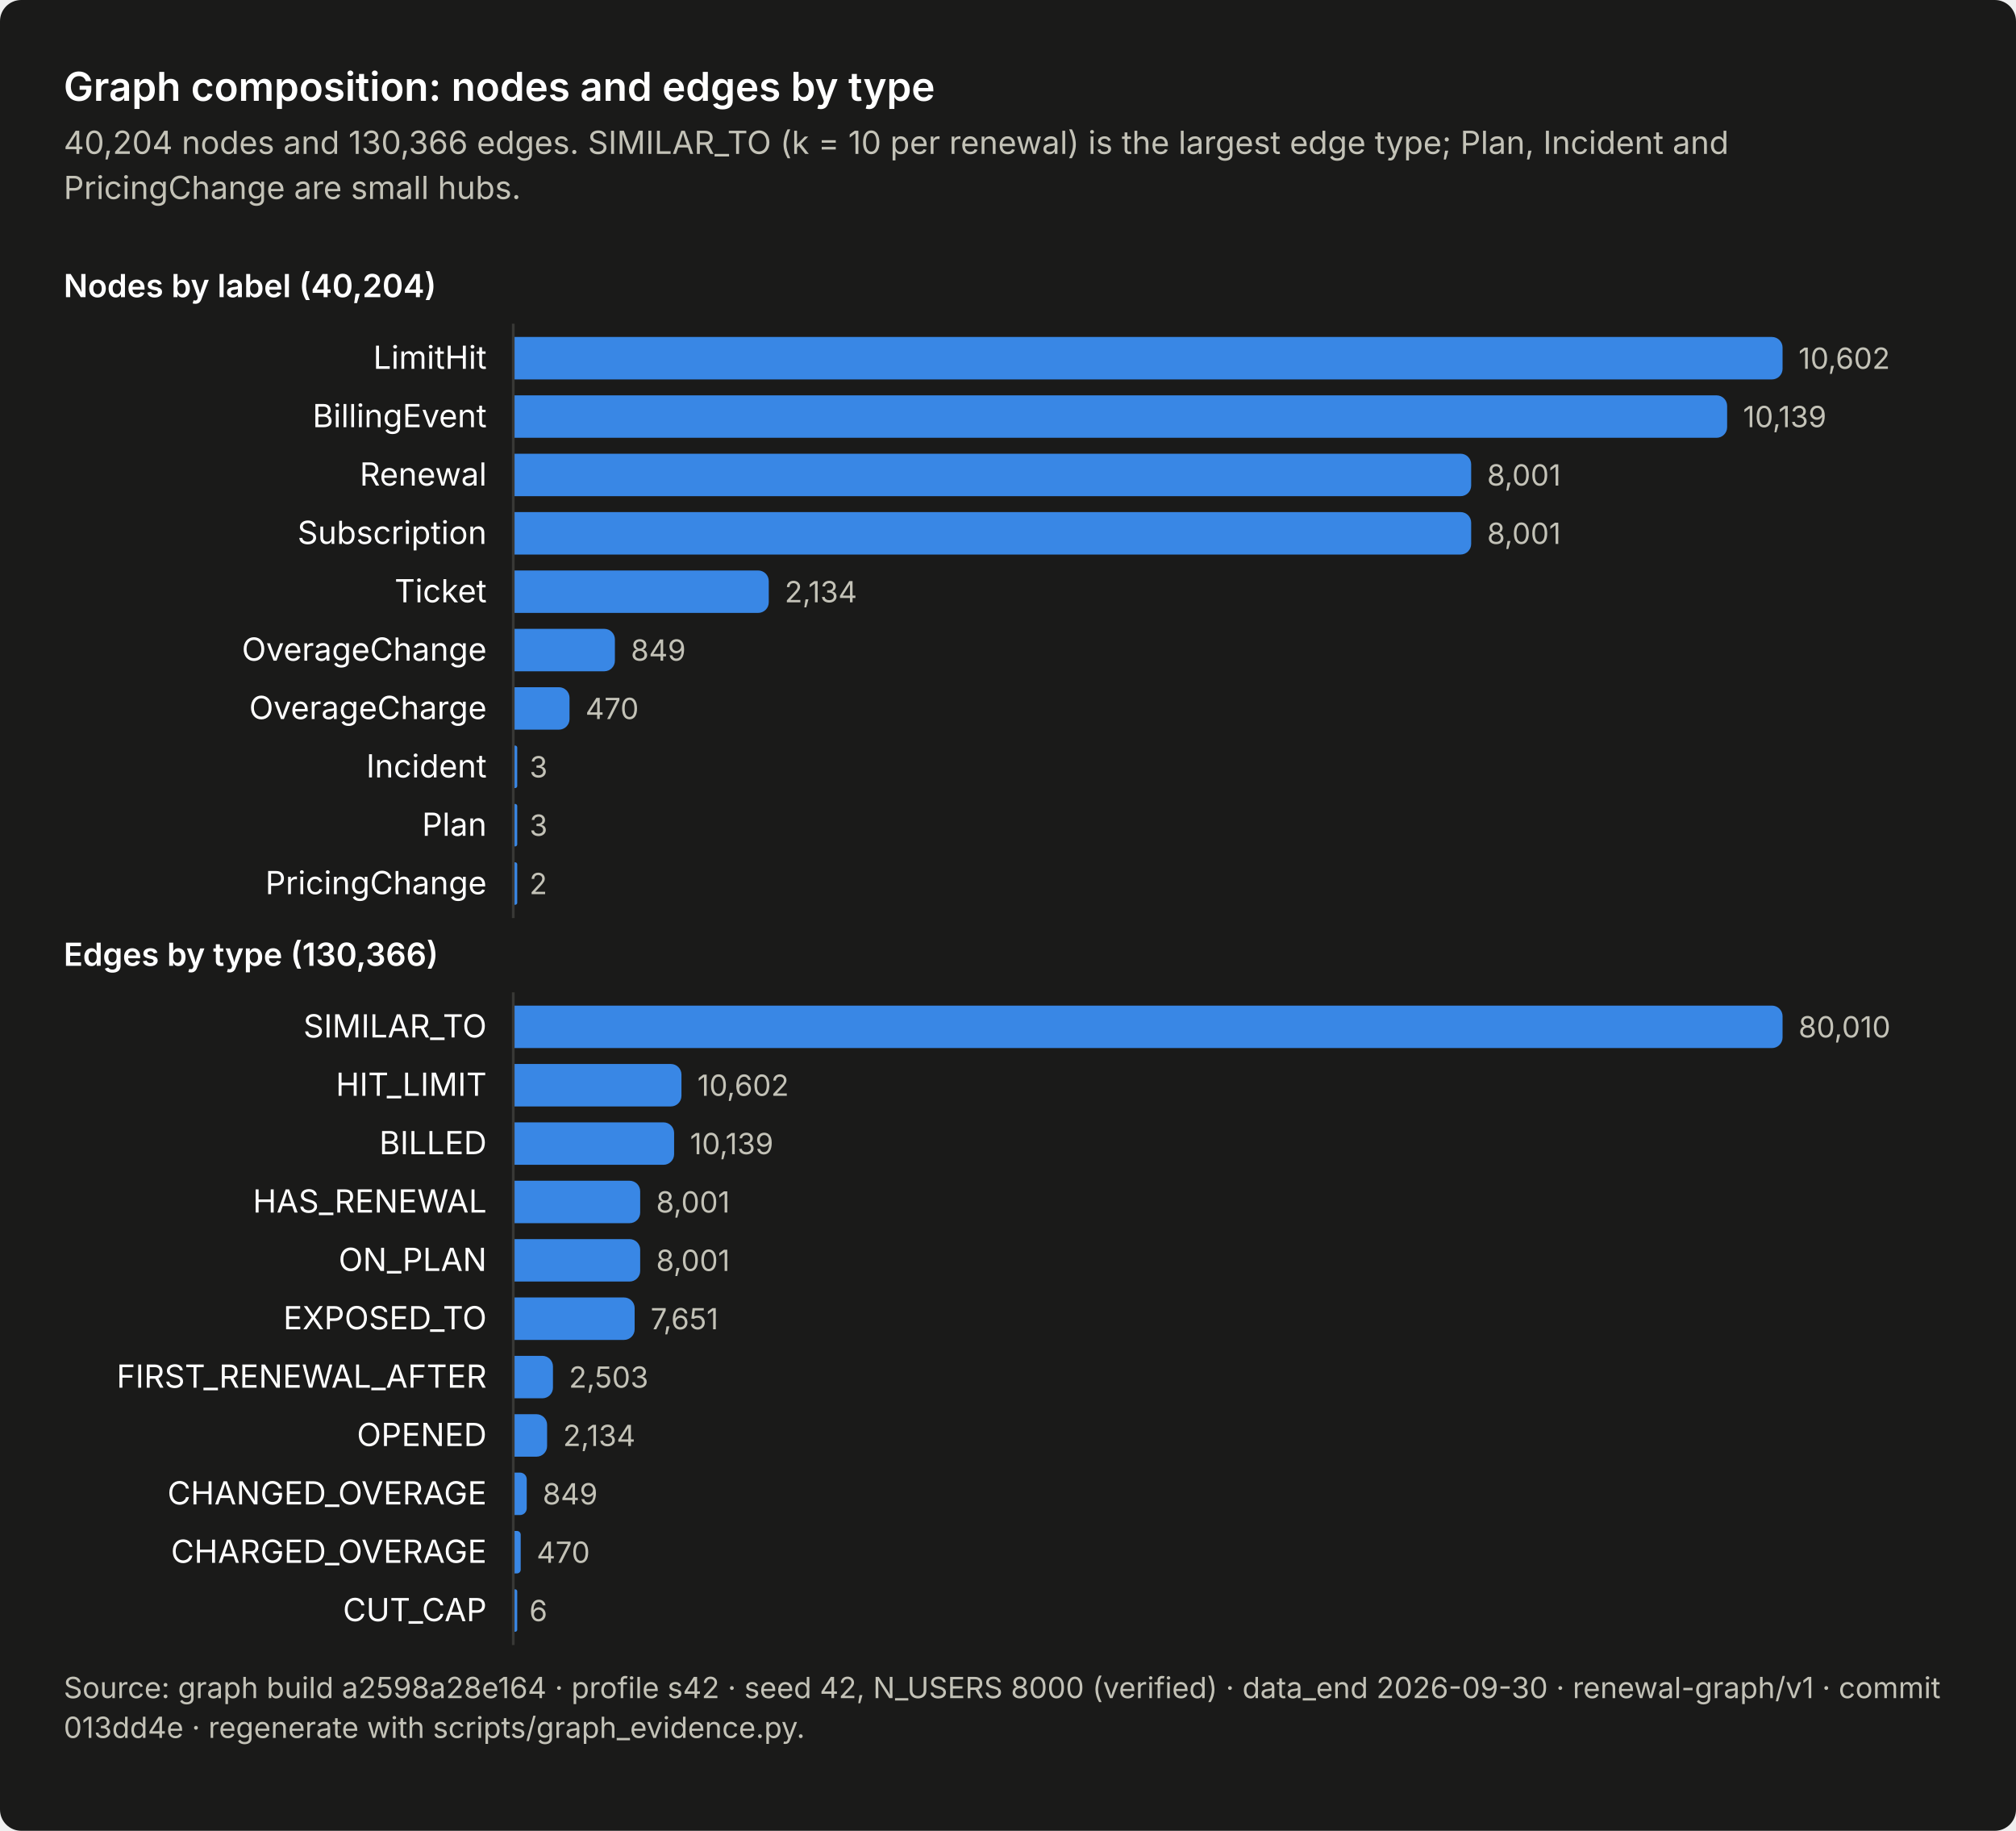
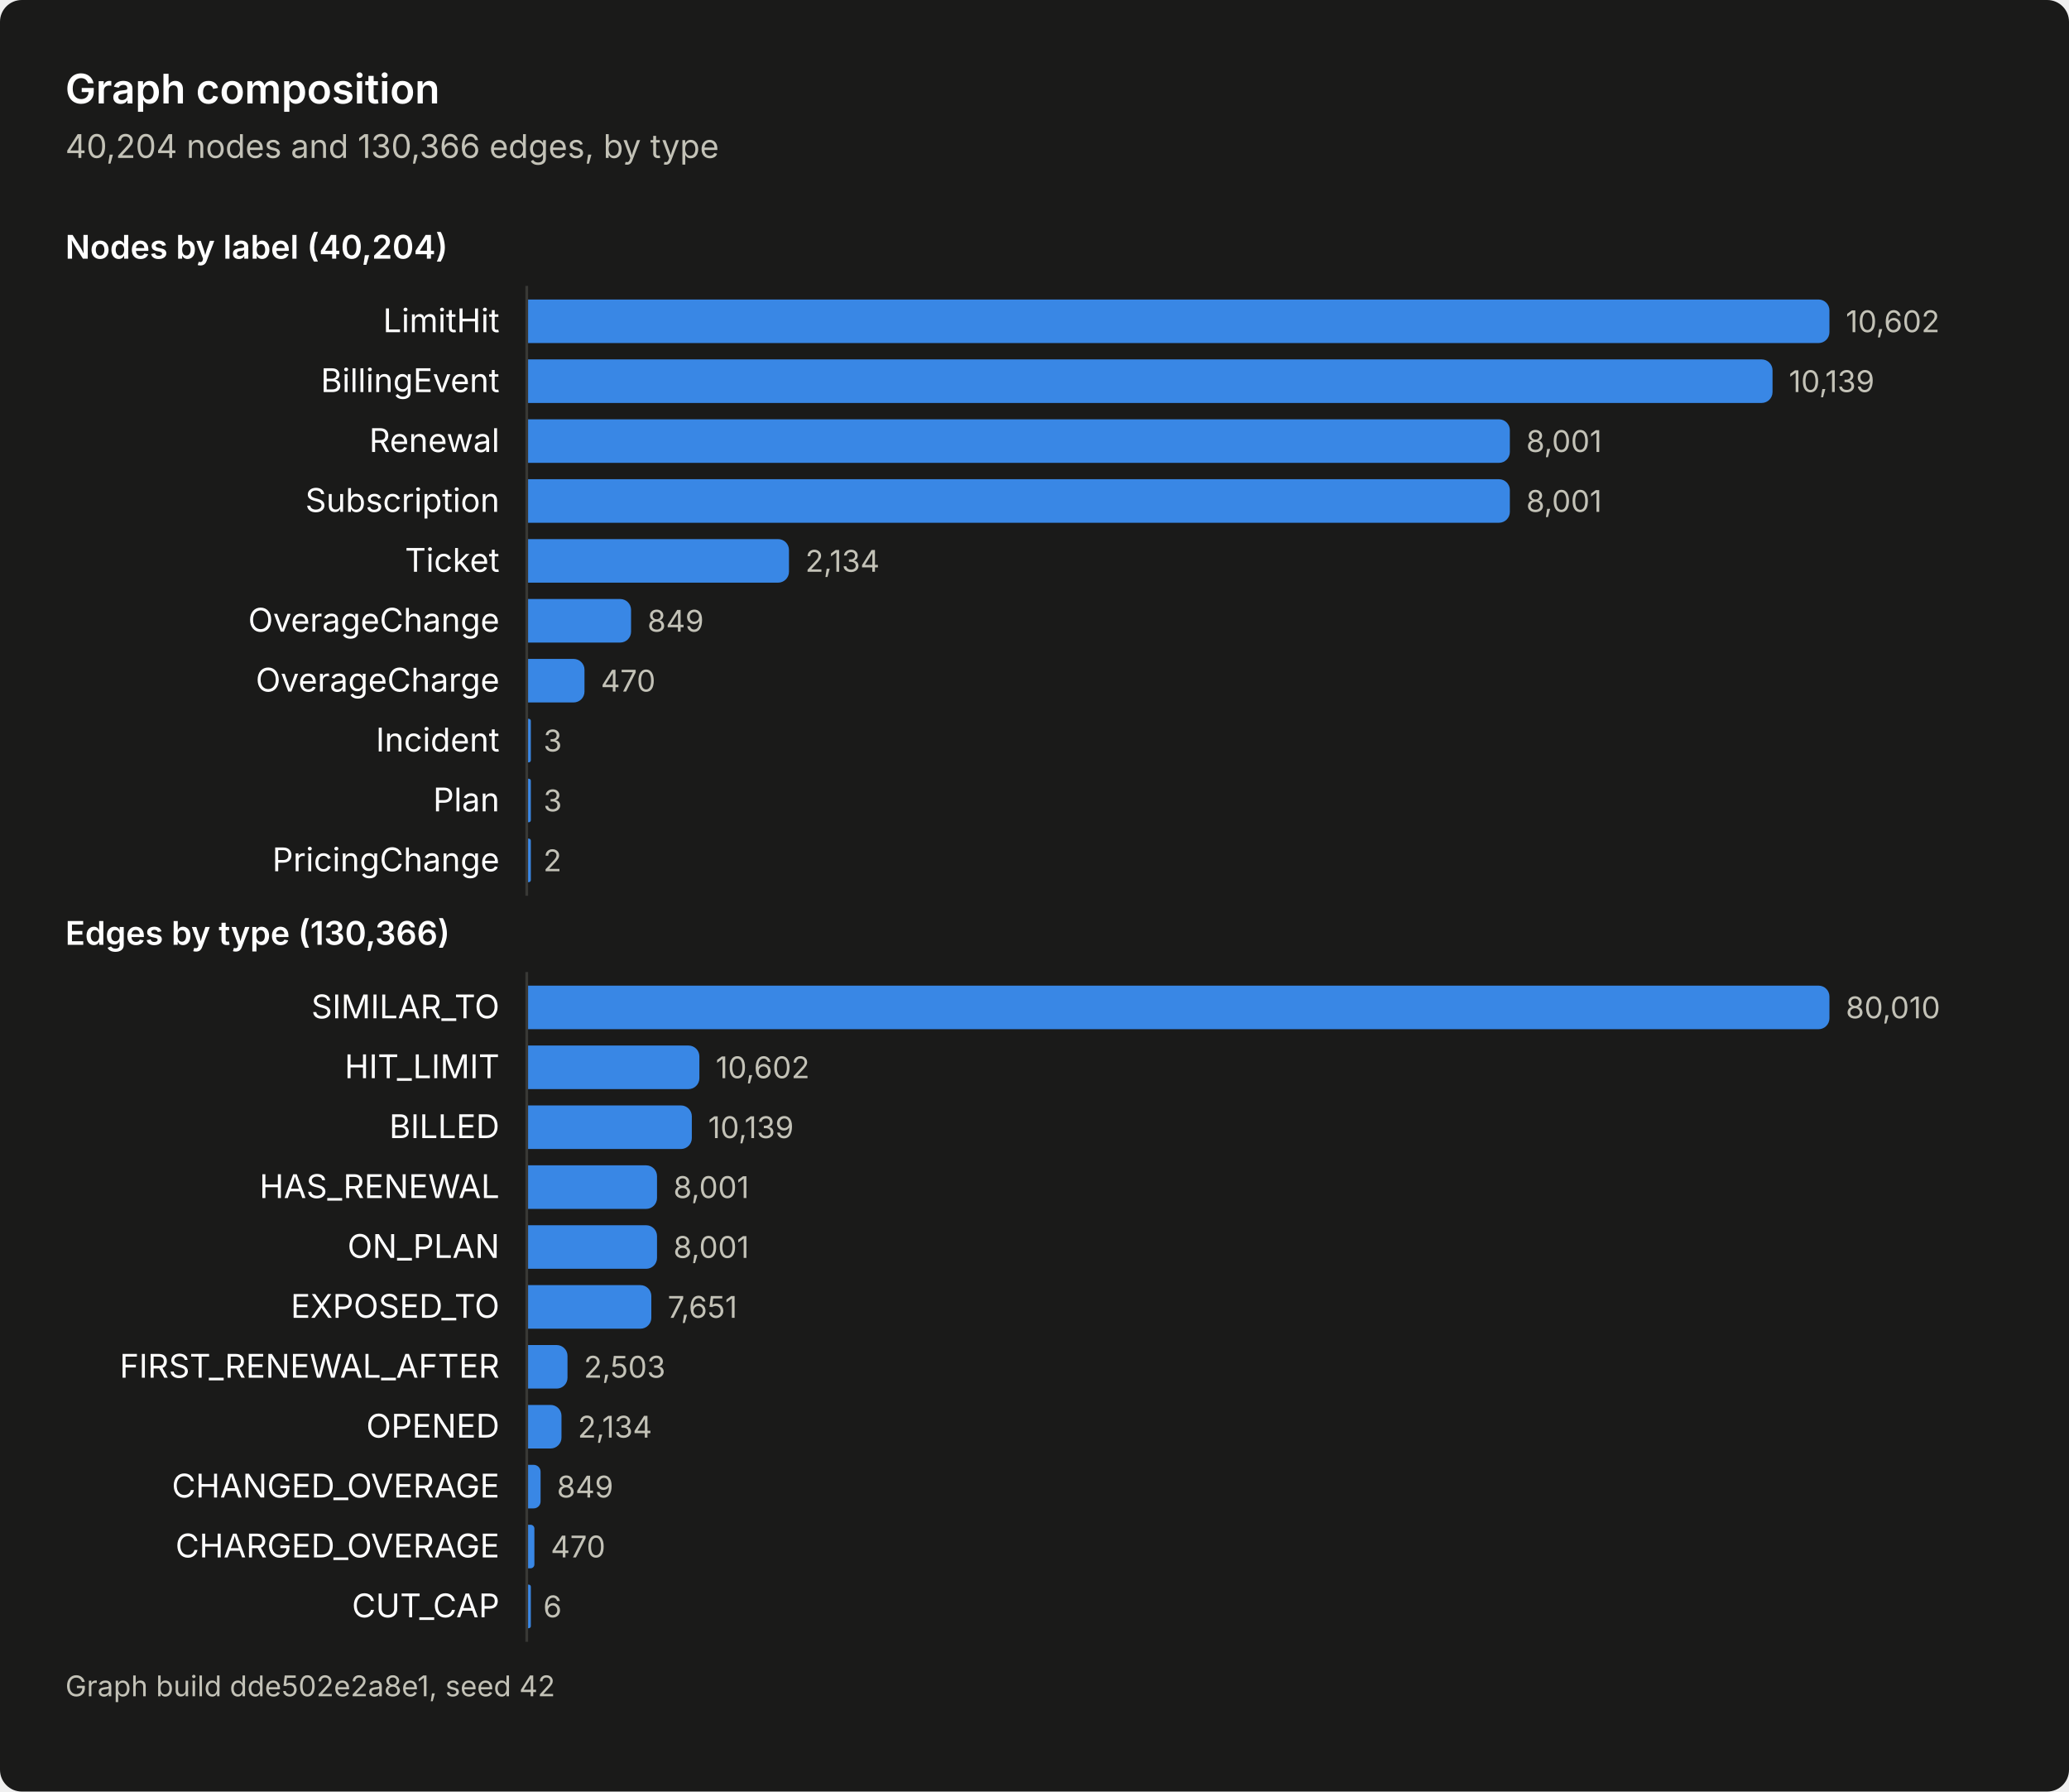
- <svg xmlns="http://www.w3.org/2000/svg" width="760" height="690" viewBox="0 0 760 690" role="img" font-family="system-ui, -apple-system, 'Segoe UI', sans-serif">
-   <rect width="760" height="690" rx="8" fill="#1a1a19" />
-   <text x="24" y="38" font-size="15" fill="#ffffff" font-weight="600">Graph composition: nodes and edges by type</text>
-   <text x="24" y="58" font-size="12" fill="#c3c2b7">40,204 nodes and 130,366 edges. SIMILAR_TO (k = 10 per renewal) is the largest edge type; Plan, Incident and</text>
-   <text x="24" y="75" font-size="12" fill="#c3c2b7">PricingChange are small hubs.</text>
-   <text x="24" y="112" font-size="12" fill="#ffffff" font-weight="600">Nodes by label (40,204)</text>
+ <svg xmlns="http://www.w3.org/2000/svg" width="760" height="658" viewBox="0 0 760 658" role="img" font-family="system-ui, -apple-system, 'Segoe UI', sans-serif">
+   <rect width="760" height="658" rx="8" fill="#1a1a19" />
+   <text x="24" y="38" font-size="15" fill="#ffffff" font-weight="600">Graph composition</text>
+   <text x="24" y="58" font-size="12" fill="#c3c2b7">40,204 nodes and 130,366 edges, by type</text>
+   <text x="24" y="95" font-size="12" fill="#ffffff" font-weight="600">Nodes by label (40,204)</text>
  <g>
-     <text x="183.49" y="139" font-size="12" fill="#ffffff" text-anchor="end">LimitHit</text>
-     <path d="M193.49 127H668A4 4 0 0 1 672 131V139A4 4 0 0 1 668 143H193.49Z" fill="#3987e5" />
-     <text x="678" y="139" font-size="11" fill="#c3c2b7" font-variant-numeric="tabular-nums">10,602</text>
+     <text x="183.49" y="122" font-size="12" fill="#ffffff" text-anchor="end">LimitHit</text>
+     <path d="M193.49 110H668A4 4 0 0 1 672 114V122A4 4 0 0 1 668 126H193.49Z" fill="#3987e5" />
+     <text x="678" y="122" font-size="11" fill="#c3c2b7" font-variant-numeric="tabular-nums">10,602</text>
  </g>
  <g>
-     <text x="183.49" y="161" font-size="12" fill="#ffffff" text-anchor="end">BillingEvent</text>
-     <path d="M193.49 149H647.1A4 4 0 0 1 651.1 153V161A4 4 0 0 1 647.1 165H193.49Z" fill="#3987e5" />
-     <text x="657.1" y="161" font-size="11" fill="#c3c2b7" font-variant-numeric="tabular-nums">10,139</text>
+     <text x="183.49" y="144" font-size="12" fill="#ffffff" text-anchor="end">BillingEvent</text>
+     <path d="M193.49 132H647.1A4 4 0 0 1 651.1 136V144A4 4 0 0 1 647.1 148H193.49Z" fill="#3987e5" />
+     <text x="657.1" y="144" font-size="11" fill="#c3c2b7" font-variant-numeric="tabular-nums">10,139</text>
  </g>
  <g>
-     <text x="183.49" y="183" font-size="12" fill="#ffffff" text-anchor="end">Renewal</text>
-     <path d="M193.49 171H550.61A4 4 0 0 1 554.61 175V183A4 4 0 0 1 550.61 187H193.49Z" fill="#3987e5" />
-     <text x="560.61" y="183" font-size="11" fill="#c3c2b7" font-variant-numeric="tabular-nums">8,001</text>
+     <text x="183.49" y="166" font-size="12" fill="#ffffff" text-anchor="end">Renewal</text>
+     <path d="M193.49 154H550.61A4 4 0 0 1 554.61 158V166A4 4 0 0 1 550.61 170H193.49Z" fill="#3987e5" />
+     <text x="560.61" y="166" font-size="11" fill="#c3c2b7" font-variant-numeric="tabular-nums">8,001</text>
  </g>
  <g>
-     <text x="183.49" y="205" font-size="12" fill="#ffffff" text-anchor="end">Subscription</text>
-     <path d="M193.49 193H550.61A4 4 0 0 1 554.61 197V205A4 4 0 0 1 550.61 209H193.49Z" fill="#3987e5" />
-     <text x="560.61" y="205" font-size="11" fill="#c3c2b7" font-variant-numeric="tabular-nums">8,001</text>
+     <text x="183.49" y="188" font-size="12" fill="#ffffff" text-anchor="end">Subscription</text>
+     <path d="M193.49 176H550.61A4 4 0 0 1 554.61 180V188A4 4 0 0 1 550.61 192H193.49Z" fill="#3987e5" />
+     <text x="560.61" y="188" font-size="11" fill="#c3c2b7" font-variant-numeric="tabular-nums">8,001</text>
  </g>
  <g>
-     <text x="183.49" y="227" font-size="12" fill="#ffffff" text-anchor="end">Ticket</text>
-     <path d="M193.49 215H285.81A4 4 0 0 1 289.81 219V227A4 4 0 0 1 285.81 231H193.49Z" fill="#3987e5" />
-     <text x="295.81" y="227" font-size="11" fill="#c3c2b7" font-variant-numeric="tabular-nums">2,134</text>
+     <text x="183.49" y="210" font-size="12" fill="#ffffff" text-anchor="end">Ticket</text>
+     <path d="M193.49 198H285.81A4 4 0 0 1 289.81 202V210A4 4 0 0 1 285.81 214H193.49Z" fill="#3987e5" />
+     <text x="295.81" y="210" font-size="11" fill="#c3c2b7" font-variant-numeric="tabular-nums">2,134</text>
  </g>
  <g>
-     <text x="183.49" y="249" font-size="12" fill="#ffffff" text-anchor="end">OverageChange</text>
-     <path d="M193.49 237H227.81A4 4 0 0 1 231.81 241V249A4 4 0 0 1 227.81 253H193.49Z" fill="#3987e5" />
-     <text x="237.81" y="249" font-size="11" fill="#c3c2b7" font-variant-numeric="tabular-nums">849</text>
+     <text x="183.49" y="232" font-size="12" fill="#ffffff" text-anchor="end">OverageChange</text>
+     <path d="M193.49 220H227.81A4 4 0 0 1 231.81 224V232A4 4 0 0 1 227.81 236H193.49Z" fill="#3987e5" />
+     <text x="237.81" y="232" font-size="11" fill="#c3c2b7" font-variant-numeric="tabular-nums">849</text>
  </g>
  <g>
-     <text x="183.49" y="271" font-size="12" fill="#ffffff" text-anchor="end">OverageCharge</text>
-     <path d="M193.49 259H210.7A4 4 0 0 1 214.7 263V271A4 4 0 0 1 210.7 275H193.49Z" fill="#3987e5" />
-     <text x="220.7" y="271" font-size="11" fill="#c3c2b7" font-variant-numeric="tabular-nums">470</text>
+     <text x="183.49" y="254" font-size="12" fill="#ffffff" text-anchor="end">OverageCharge</text>
+     <path d="M193.49 242H210.7A4 4 0 0 1 214.7 246V254A4 4 0 0 1 210.7 258H193.49Z" fill="#3987e5" />
+     <text x="220.7" y="254" font-size="11" fill="#c3c2b7" font-variant-numeric="tabular-nums">470</text>
  </g>
  <g>
-     <text x="183.49" y="293" font-size="12" fill="#ffffff" text-anchor="end">Incident</text>
-     <path d="M193.49 281H194.24A0.75 0.75 0 0 1 194.99 281.75V296.25A0.75 0.75 0 0 1 194.24 297H193.49Z" fill="#3987e5" />
-     <text x="199.62" y="293" font-size="11" fill="#c3c2b7" font-variant-numeric="tabular-nums">3</text>
+     <text x="183.49" y="276" font-size="12" fill="#ffffff" text-anchor="end">Incident</text>
+     <path d="M193.49 264H194.24A0.75 0.75 0 0 1 194.99 264.75V279.25A0.75 0.75 0 0 1 194.24 280H193.49Z" fill="#3987e5" />
+     <text x="199.62" y="276" font-size="11" fill="#c3c2b7" font-variant-numeric="tabular-nums">3</text>
  </g>
  <g>
-     <text x="183.49" y="315" font-size="12" fill="#ffffff" text-anchor="end">Plan</text>
-     <path d="M193.49 303H194.24A0.75 0.75 0 0 1 194.99 303.75V318.25A0.75 0.75 0 0 1 194.24 319H193.49Z" fill="#3987e5" />
-     <text x="199.62" y="315" font-size="11" fill="#c3c2b7" font-variant-numeric="tabular-nums">3</text>
+     <text x="183.49" y="298" font-size="12" fill="#ffffff" text-anchor="end">Plan</text>
+     <path d="M193.49 286H194.24A0.75 0.75 0 0 1 194.99 286.75V301.25A0.75 0.75 0 0 1 194.24 302H193.49Z" fill="#3987e5" />
+     <text x="199.62" y="298" font-size="11" fill="#c3c2b7" font-variant-numeric="tabular-nums">3</text>
  </g>
  <g>
-     <text x="183.49" y="337" font-size="12" fill="#ffffff" text-anchor="end">PricingChange</text>
-     <path d="M193.49 325H194.24A0.75 0.75 0 0 1 194.99 325.75V340.25A0.75 0.75 0 0 1 194.24 341H193.49Z" fill="#3987e5" />
-     <text x="199.58" y="337" font-size="11" fill="#c3c2b7" font-variant-numeric="tabular-nums">2</text>
+     <text x="183.49" y="320" font-size="12" fill="#ffffff" text-anchor="end">PricingChange</text>
+     <path d="M193.49 308H194.24A0.75 0.75 0 0 1 194.99 308.75V323.25A0.75 0.75 0 0 1 194.24 324H193.49Z" fill="#3987e5" />
+     <text x="199.58" y="320" font-size="11" fill="#c3c2b7" font-variant-numeric="tabular-nums">2</text>
  </g>
-   <line x1="193.49" y1="122" x2="193.49" y2="346" stroke="#383835" stroke-width="1" />
-   <text x="24" y="364" font-size="12" fill="#ffffff" font-weight="600">Edges by type (130,366)</text>
+   <line x1="193.49" y1="105" x2="193.49" y2="329" stroke="#383835" stroke-width="1" />
+   <text x="24" y="347" font-size="12" fill="#ffffff" font-weight="600">Edges by type (130,366)</text>
  <g>
-     <text x="183.49" y="391" font-size="12" fill="#ffffff" text-anchor="end">SIMILAR_TO</text>
-     <path d="M193.49 379H668A4 4 0 0 1 672 383V391A4 4 0 0 1 668 395H193.49Z" fill="#3987e5" />
-     <text x="678" y="391" font-size="11" fill="#c3c2b7" font-variant-numeric="tabular-nums">80,010</text>
+     <text x="183.49" y="374" font-size="12" fill="#ffffff" text-anchor="end">SIMILAR_TO</text>
+     <path d="M193.49 362H668A4 4 0 0 1 672 366V374A4 4 0 0 1 668 378H193.49Z" fill="#3987e5" />
+     <text x="678" y="374" font-size="11" fill="#c3c2b7" font-variant-numeric="tabular-nums">80,010</text>
  </g>
  <g>
-     <text x="183.49" y="413" font-size="12" fill="#ffffff" text-anchor="end">HIT_LIMIT</text>
-     <path d="M193.49 401H252.9A4 4 0 0 1 256.9 405V413A4 4 0 0 1 252.9 417H193.49Z" fill="#3987e5" />
-     <text x="262.9" y="413" font-size="11" fill="#c3c2b7" font-variant-numeric="tabular-nums">10,602</text>
+     <text x="183.49" y="396" font-size="12" fill="#ffffff" text-anchor="end">HIT_LIMIT</text>
+     <path d="M193.49 384H252.9A4 4 0 0 1 256.9 388V396A4 4 0 0 1 252.9 400H193.49Z" fill="#3987e5" />
+     <text x="262.9" y="396" font-size="11" fill="#c3c2b7" font-variant-numeric="tabular-nums">10,602</text>
  </g>
  <g>
-     <text x="183.49" y="435" font-size="12" fill="#ffffff" text-anchor="end">BILLED</text>
-     <path d="M193.49 423H250.13A4 4 0 0 1 254.13 427V435A4 4 0 0 1 250.13 439H193.49Z" fill="#3987e5" />
-     <text x="260.13" y="435" font-size="11" fill="#c3c2b7" font-variant-numeric="tabular-nums">10,139</text>
+     <text x="183.49" y="418" font-size="12" fill="#ffffff" text-anchor="end">BILLED</text>
+     <path d="M193.49 406H250.13A4 4 0 0 1 254.13 410V418A4 4 0 0 1 250.13 422H193.49Z" fill="#3987e5" />
+     <text x="260.13" y="418" font-size="11" fill="#c3c2b7" font-variant-numeric="tabular-nums">10,139</text>
  </g>
  <g>
-     <text x="183.49" y="457" font-size="12" fill="#ffffff" text-anchor="end">HAS_RENEWAL</text>
-     <path d="M193.49 445H237.34A4 4 0 0 1 241.34 449V457A4 4 0 0 1 237.34 461H193.49Z" fill="#3987e5" />
-     <text x="247.34" y="457" font-size="11" fill="#c3c2b7" font-variant-numeric="tabular-nums">8,001</text>
+     <text x="183.49" y="440" font-size="12" fill="#ffffff" text-anchor="end">HAS_RENEWAL</text>
+     <path d="M193.49 428H237.34A4 4 0 0 1 241.34 432V440A4 4 0 0 1 237.34 444H193.49Z" fill="#3987e5" />
+     <text x="247.34" y="440" font-size="11" fill="#c3c2b7" font-variant-numeric="tabular-nums">8,001</text>
  </g>
  <g>
-     <text x="183.49" y="479" font-size="12" fill="#ffffff" text-anchor="end">ON_PLAN</text>
-     <path d="M193.49 467H237.34A4 4 0 0 1 241.34 471V479A4 4 0 0 1 237.34 483H193.49Z" fill="#3987e5" />
-     <text x="247.34" y="479" font-size="11" fill="#c3c2b7" font-variant-numeric="tabular-nums">8,001</text>
+     <text x="183.49" y="462" font-size="12" fill="#ffffff" text-anchor="end">ON_PLAN</text>
+     <path d="M193.49 450H237.34A4 4 0 0 1 241.34 454V462A4 4 0 0 1 237.34 466H193.49Z" fill="#3987e5" />
+     <text x="247.34" y="462" font-size="11" fill="#c3c2b7" font-variant-numeric="tabular-nums">8,001</text>
  </g>
  <g>
-     <text x="183.49" y="501" font-size="12" fill="#ffffff" text-anchor="end">EXPOSED_TO</text>
-     <path d="M193.49 489H235.25A4 4 0 0 1 239.25 493V501A4 4 0 0 1 235.25 505H193.49Z" fill="#3987e5" />
-     <text x="245.25" y="501" font-size="11" fill="#c3c2b7" font-variant-numeric="tabular-nums">7,651</text>
+     <text x="183.49" y="484" font-size="12" fill="#ffffff" text-anchor="end">EXPOSED_TO</text>
+     <path d="M193.49 472H235.25A4 4 0 0 1 239.25 476V484A4 4 0 0 1 235.25 488H193.49Z" fill="#3987e5" />
+     <text x="245.25" y="484" font-size="11" fill="#c3c2b7" font-variant-numeric="tabular-nums">7,651</text>
  </g>
  <g>
-     <text x="183.49" y="523" font-size="12" fill="#ffffff" text-anchor="end">FIRST_RENEWAL_AFTER</text>
-     <path d="M193.49 511H204.46A4 4 0 0 1 208.46 515V523A4 4 0 0 1 204.46 527H193.49Z" fill="#3987e5" />
-     <text x="214.46" y="523" font-size="11" fill="#c3c2b7" font-variant-numeric="tabular-nums">2,503</text>
+     <text x="183.49" y="506" font-size="12" fill="#ffffff" text-anchor="end">FIRST_RENEWAL_AFTER</text>
+     <path d="M193.49 494H204.46A4 4 0 0 1 208.46 498V506A4 4 0 0 1 204.46 510H193.49Z" fill="#3987e5" />
+     <text x="214.46" y="506" font-size="11" fill="#c3c2b7" font-variant-numeric="tabular-nums">2,503</text>
  </g>
  <g>
-     <text x="183.49" y="545" font-size="12" fill="#ffffff" text-anchor="end">OPENED</text>
-     <path d="M193.49 533H202.25A4 4 0 0 1 206.25 537V545A4 4 0 0 1 202.25 549H193.49Z" fill="#3987e5" />
-     <text x="212.25" y="545" font-size="11" fill="#c3c2b7" font-variant-numeric="tabular-nums">2,134</text>
+     <text x="183.49" y="528" font-size="12" fill="#ffffff" text-anchor="end">OPENED</text>
+     <path d="M193.49 516H202.25A4 4 0 0 1 206.25 520V528A4 4 0 0 1 202.25 532H193.49Z" fill="#3987e5" />
+     <text x="212.25" y="528" font-size="11" fill="#c3c2b7" font-variant-numeric="tabular-nums">2,134</text>
  </g>
  <g>
-     <text x="183.49" y="567" font-size="12" fill="#ffffff" text-anchor="end">CHANGED_OVERAGE</text>
-     <path d="M193.49 555H196.03A2.54 2.54 0 0 1 198.57 557.54V568.46A2.54 2.54 0 0 1 196.03 571H193.49Z" fill="#3987e5" />
-     <text x="204.57" y="567" font-size="11" fill="#c3c2b7" font-variant-numeric="tabular-nums">849</text>
+     <text x="183.49" y="550" font-size="12" fill="#ffffff" text-anchor="end">CHANGED_OVERAGE</text>
+     <path d="M193.49 538H196.03A2.54 2.54 0 0 1 198.57 540.54V551.46A2.54 2.54 0 0 1 196.03 554H193.49Z" fill="#3987e5" />
+     <text x="204.57" y="550" font-size="11" fill="#c3c2b7" font-variant-numeric="tabular-nums">849</text>
  </g>
  <g>
-     <text x="183.49" y="589" font-size="12" fill="#ffffff" text-anchor="end">CHARGED_OVERAGE</text>
-     <path d="M193.49 577H194.89A1.41 1.41 0 0 1 196.3 578.41V591.59A1.41 1.41 0 0 1 194.89 593H193.49Z" fill="#3987e5" />
-     <text x="202.3" y="589" font-size="11" fill="#c3c2b7" font-variant-numeric="tabular-nums">470</text>
+     <text x="183.49" y="572" font-size="12" fill="#ffffff" text-anchor="end">CHARGED_OVERAGE</text>
+     <path d="M193.49 560H194.89A1.41 1.41 0 0 1 196.3 561.41V574.59A1.41 1.41 0 0 1 194.89 576H193.49Z" fill="#3987e5" />
+     <text x="202.3" y="572" font-size="11" fill="#c3c2b7" font-variant-numeric="tabular-nums">470</text>
  </g>
  <g>
-     <text x="183.49" y="611" font-size="12" fill="#ffffff" text-anchor="end">CUT_CAP</text>
-     <path d="M193.49 599H194.24A0.75 0.75 0 0 1 194.99 599.75V614.25A0.75 0.75 0 0 1 194.24 615H193.49Z" fill="#3987e5" />
-     <text x="199.53" y="611" font-size="11" fill="#c3c2b7" font-variant-numeric="tabular-nums">6</text>
+     <text x="183.49" y="594" font-size="12" fill="#ffffff" text-anchor="end">CUT_CAP</text>
+     <path d="M193.49 582H194.24A0.75 0.75 0 0 1 194.99 582.75V597.25A0.75 0.75 0 0 1 194.24 598H193.49Z" fill="#3987e5" />
+     <text x="199.53" y="594" font-size="11" fill="#c3c2b7" font-variant-numeric="tabular-nums">6</text>
  </g>
-   <line x1="193.49" y1="374" x2="193.49" y2="620" stroke="#383835" stroke-width="1" />
-   <text x="24" y="640" font-size="11" fill="#c3c2b7">Source: graph build a2598a28e164 · profile s42 · seed 42, N_USERS 8000 (verified) · data_end 2026-09-30 · renewal-graph/v1 · commit</text>
-   <text x="24" y="655" font-size="11" fill="#c3c2b7">013dd4e · regenerate with scripts/graph_evidence.py.</text>
+   <line x1="193.49" y1="357" x2="193.49" y2="603" stroke="#383835" stroke-width="1" />
+   <text x="24" y="623" font-size="10.5" fill="#c3c2b7">Graph build dde502e2a8e1, seed 42</text>
</svg>
